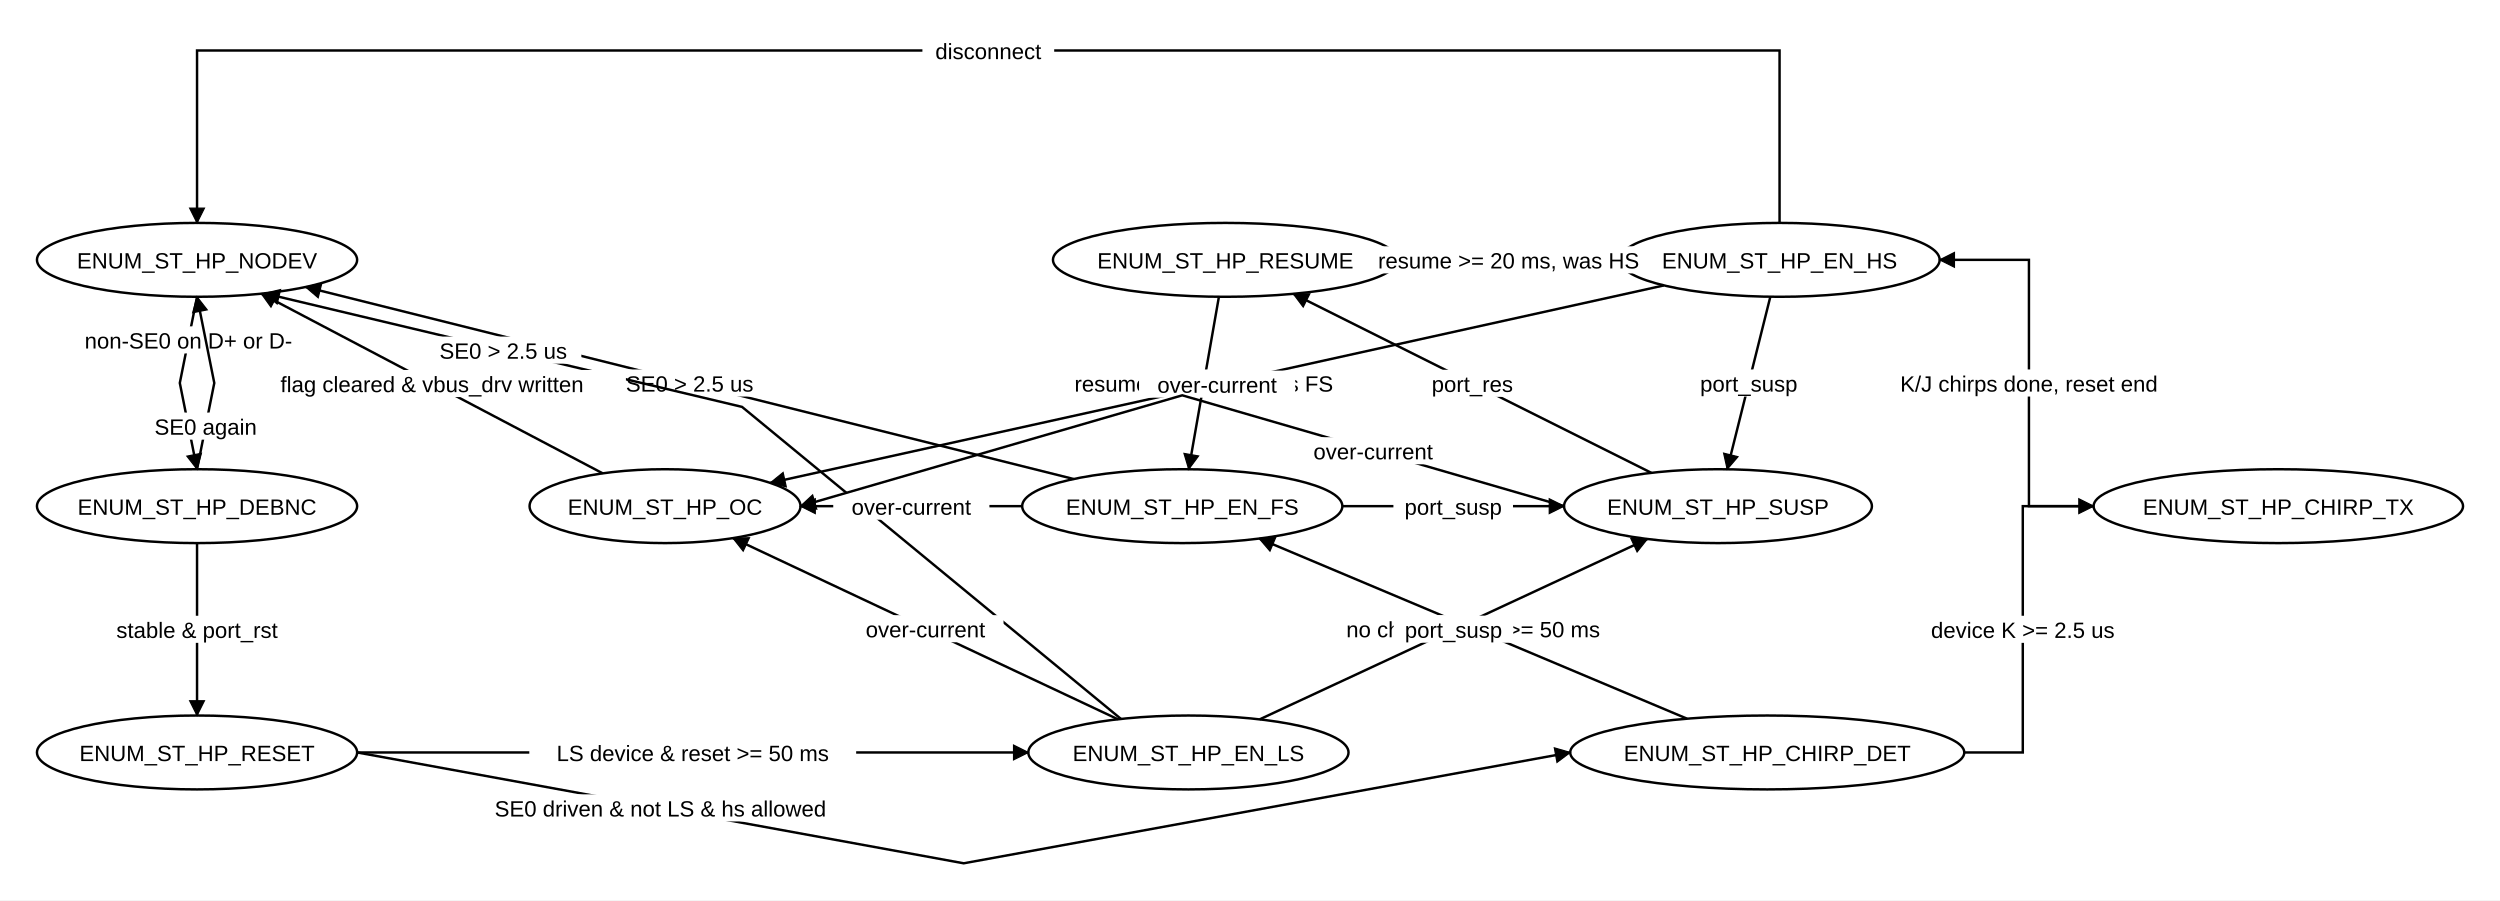
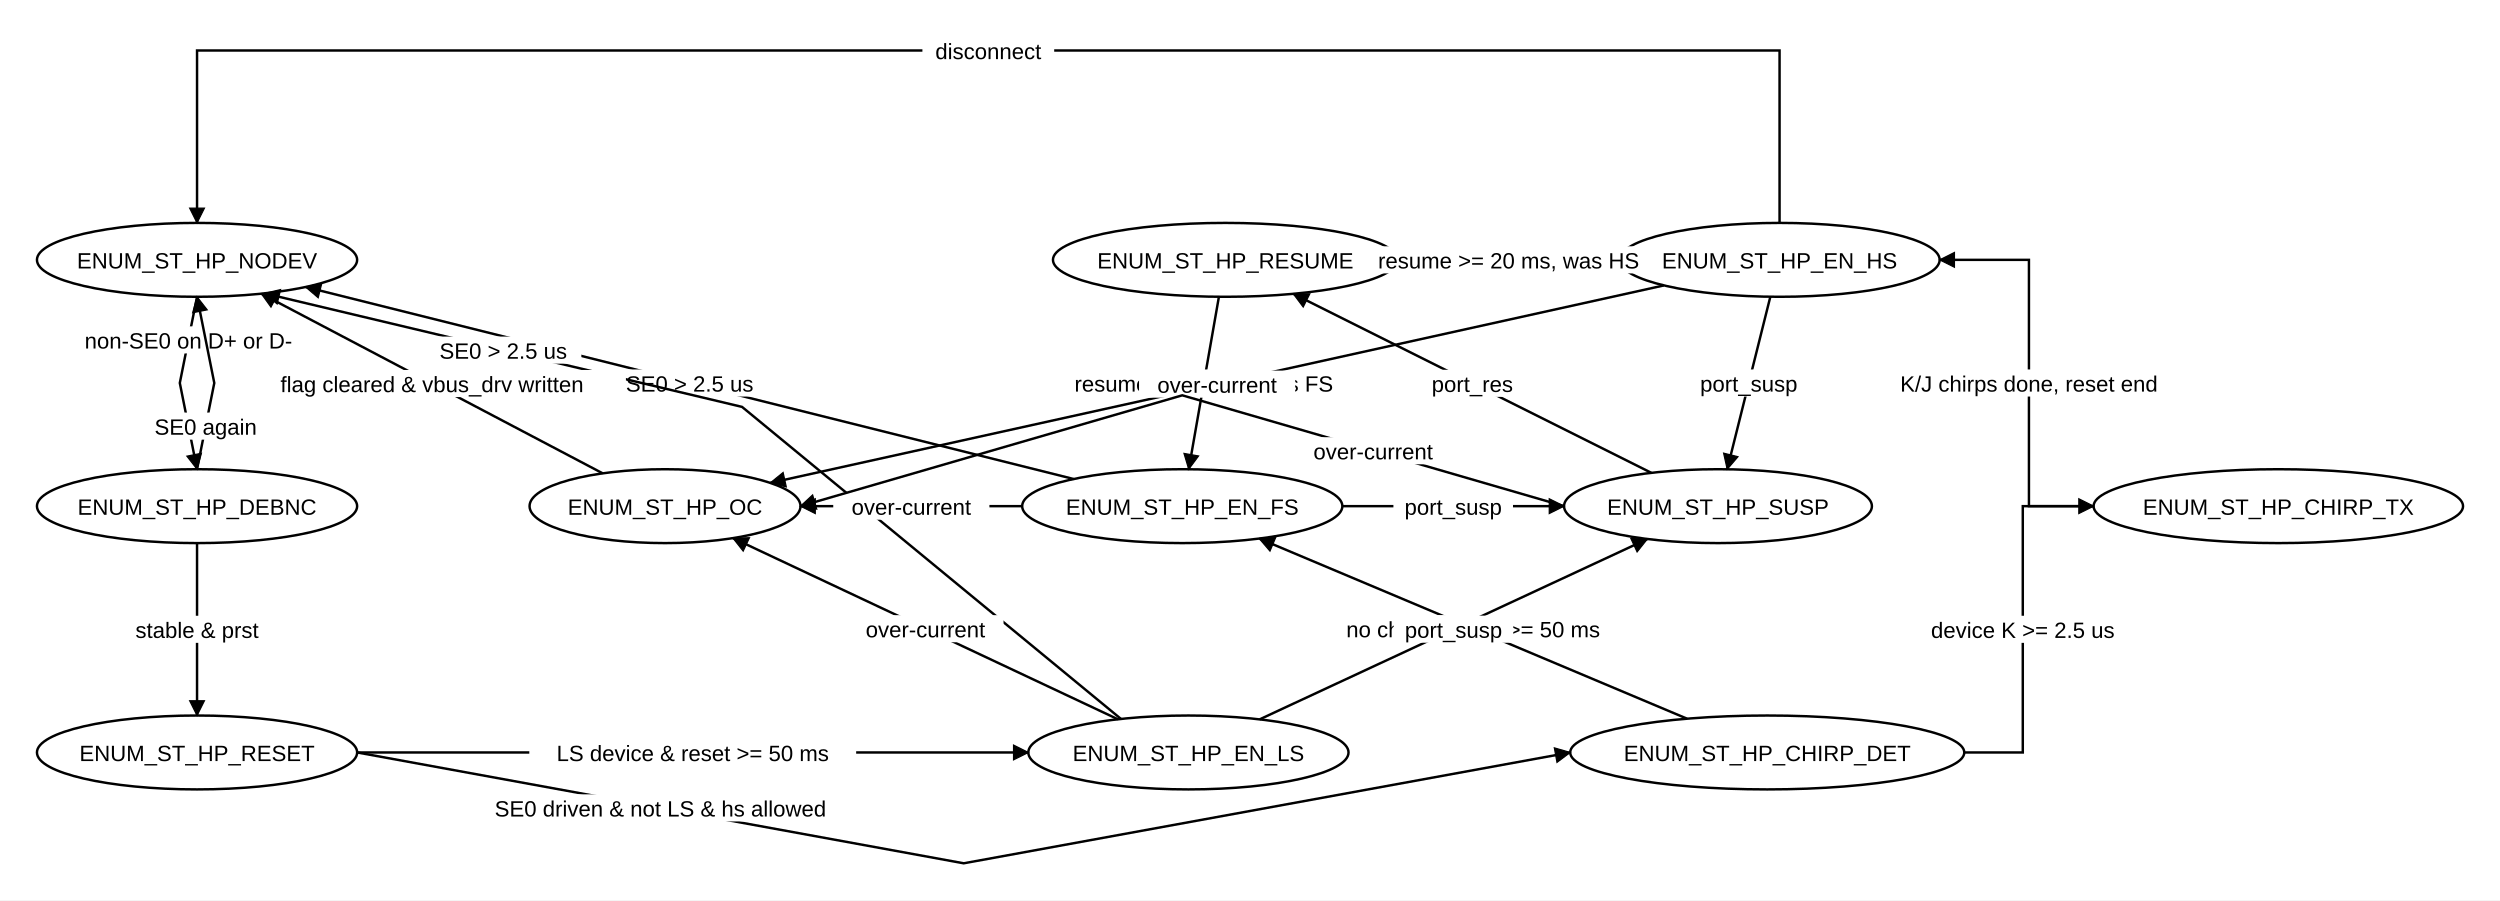
<svg xmlns="http://www.w3.org/2000/svg" width="2030" height="731" viewBox="10 -141 2030 731" font-family="Arial, Helvetica, sans-serif" font-size="18">
  <rect x="10" y="-141" width="2030" height="731" fill="#FFFFFF" />
  <ellipse cx="170" cy="70" rx="130" ry="30" fill="#FFFFFF" stroke="#000000" stroke-width="2" />
  <text x="170" y="77" text-anchor="middle">ENUM_ST_HP_NODEV</text>
  <ellipse cx="170" cy="270" rx="130" ry="30" fill="#FFFFFF" stroke="#000000" stroke-width="2" />
  <text x="170" y="277" text-anchor="middle">ENUM_ST_HP_DEBNC</text>
  <ellipse cx="170" cy="470" rx="130" ry="30" fill="#FFFFFF" stroke="#000000" stroke-width="2" />
  <text x="170" y="477" text-anchor="middle">ENUM_ST_HP_RESET</text>
  <ellipse cx="1445" cy="470" rx="160" ry="30" fill="#FFFFFF" stroke="#000000" stroke-width="2" />
  <text x="1445" y="477" text-anchor="middle">ENUM_ST_HP_CHIRP_DET</text>
  <ellipse cx="1860" cy="270" rx="150" ry="30" fill="#FFFFFF" stroke="#000000" stroke-width="2" />
  <text x="1860" y="277" text-anchor="middle">ENUM_ST_HP_CHIRP_TX</text>
  <ellipse cx="1455" cy="70" rx="130" ry="30" fill="#FFFFFF" stroke="#000000" stroke-width="2" />
  <text x="1455" y="77" text-anchor="middle">ENUM_ST_HP_EN_HS</text>
  <ellipse cx="970" cy="270" rx="130" ry="30" fill="#FFFFFF" stroke="#000000" stroke-width="2" />
  <text x="970" y="277" text-anchor="middle">ENUM_ST_HP_EN_FS</text>
  <ellipse cx="975" cy="470" rx="130" ry="30" fill="#FFFFFF" stroke="#000000" stroke-width="2" />
  <text x="975" y="477" text-anchor="middle">ENUM_ST_HP_EN_LS</text>
  <ellipse cx="1405" cy="270" rx="125" ry="30" fill="#FFFFFF" stroke="#000000" stroke-width="2" />
  <text x="1405" y="277" text-anchor="middle">ENUM_ST_HP_SUSP</text>
  <ellipse cx="1005" cy="70" rx="140" ry="30" fill="#FFFFFF" stroke="#000000" stroke-width="2" />
  <text x="1005" y="77" text-anchor="middle">ENUM_ST_HP_RESUME</text>
  <ellipse cx="550" cy="270" rx="110" ry="30" fill="#FFFFFF" stroke="#000000" stroke-width="2" />
  <text x="550" y="277" text-anchor="middle">ENUM_ST_HP_OC</text>
  <path d="M 170 100 L 156 170 L 170 240" fill="none" stroke="#000000" stroke-width="2.0" />
  <polygon points="170,240 161.763,229.41 173.53,227.056" fill="#000000" stroke="#000000" stroke-width="1" />
  <rect x="64.95" y="124" width="196.1" height="22" fill="#FFFFFF" stroke="none" />
  <text x="163" y="142" text-anchor="middle">non-SE0 on D+ or D-</text>
  <path d="M 170 240 L 184 170 L 170 100" fill="none" stroke="#000000" stroke-width="2.0" />
  <polygon points="170,100 178.237,110.59 166.47,112.944" fill="#000000" stroke="#000000" stroke-width="1" />
  <rect x="128.45" y="194" width="97.1" height="22" fill="#FFFFFF" stroke="none" />
  <text x="177" y="212" text-anchor="middle">SE0 again</text>
  <path d="M 170 300 L 170 440" fill="none" stroke="#000000" stroke-width="2.0" />
  <polygon points="170,440 164,428 176,428" fill="#000000" stroke="#000000" stroke-width="1" />
  <rect x="81.85" y="359" width="176.3" height="22" fill="#FFFFFF" stroke="none" />
-   <text x="170" y="377" text-anchor="middle">stable &amp; port_rst</text>
+   <text x="170" y="377" text-anchor="middle">stable &amp; prst</text>
  <path d="M 300 470 L 792.5 560 L 1285 470" fill="none" stroke="#000000" stroke-width="2.0" />
  <polygon points="1285,470 1274.27,478.059 1272.12,466.255" fill="#000000" stroke="#000000" stroke-width="1" />
  <rect x="383.85" y="504" width="324.8" height="22" fill="#FFFFFF" stroke="none" />
  <text x="546.25" y="522" text-anchor="middle">SE0 driven &amp; not LS &amp; hs allowed</text>
  <path d="M 300 470 L 845 470" fill="none" stroke="#000000" stroke-width="2.0" />
  <polygon points="845,470 833,476 833,464" fill="#000000" stroke="#000000" stroke-width="1" />
  <rect x="439.8" y="459" width="265.4" height="22" fill="#FFFFFF" stroke="none" />
  <text x="572.5" y="477" text-anchor="middle">LS device &amp; reset &gt;= 50 ms</text>
  <path d="M 1605 470 L 1652.5 470 L 1652.5 270 L 1710 270" fill="none" stroke="#000000" stroke-width="2.0" />
  <polygon points="1710,270 1698,276 1698,264" fill="#000000" stroke="#000000" stroke-width="1" />
  <rect x="1559.4" y="359" width="186.2" height="22" fill="#FFFFFF" stroke="none" />
  <text x="1652.5" y="377" text-anchor="middle">device K &gt;= 2.5 us</text>
  <path d="M 1379.91 442.594 L 1032.48 296.308" fill="none" stroke="#000000" stroke-width="2.0" />
  <polygon points="1032.48,296.308 1045.87,295.435 1041.21,306.494" fill="#000000" stroke="#000000" stroke-width="1" />
  <rect x="1078.45" y="358.451" width="255.5" height="22" fill="#FFFFFF" stroke="none" />
  <text x="1206.2" y="376.451" text-anchor="middle">no chirp &amp; reset &gt;= 50 ms</text>
  <path d="M 1710 270 L 1657.5 270 L 1657.5 70 L 1585 70" fill="none" stroke="#000000" stroke-width="2.0" />
  <polygon points="1585,70 1597,64 1597,76" fill="#000000" stroke="#000000" stroke-width="1" />
  <rect x="1524.8" y="159" width="265.4" height="22" fill="#FFFFFF" stroke="none" />
  <text x="1657.5" y="177" text-anchor="middle">K/J chirps done, reset end</text>
  <path d="M 1447.51 99.95 L 1412.49 240.054" fill="none" stroke="#000000" stroke-width="2.0" />
  <polygon points="1412.49,240.054 1409.58,226.957 1421.22,229.867" fill="#000000" stroke="#000000" stroke-width="1" />
  <rect x="1381.45" y="159.002" width="97.1" height="22" fill="#FFFFFF" stroke="none" />
  <text x="1430" y="177.002" text-anchor="middle">port_susp</text>
  <path d="M 1100 270 L 1280 270" fill="none" stroke="#000000" stroke-width="2.0" />
  <polygon points="1280,270 1268,276 1268,264" fill="#000000" stroke="#000000" stroke-width="1" />
  <rect x="1141.45" y="259" width="97.1" height="22" fill="#FFFFFF" stroke="none" />
  <text x="1190" y="277" text-anchor="middle">port_susp</text>
  <path d="M 1032.78 443.126 L 1347.68 296.66" fill="none" stroke="#000000" stroke-width="2.0" />
  <polygon points="1347.68,296.66 1339.33,307.161 1334.27,296.28" fill="#000000" stroke="#000000" stroke-width="1" />
  <rect x="1141.68" y="358.893" width="97.1" height="22" fill="#FFFFFF" stroke="none" />
  <text x="1190.23" y="376.893" text-anchor="middle">port_susp</text>
  <path d="M 1350.91 242.954 L 1060.15 97.574" fill="none" stroke="#000000" stroke-width="2.0" />
  <polygon points="1060.15,97.574 1073.57,97.574 1068.2,108.308" fill="#000000" stroke="#000000" stroke-width="1" />
  <rect x="1161.93" y="159.264" width="87.2" height="22" fill="#FFFFFF" stroke="none" />
  <text x="1205.53" y="177.264" text-anchor="middle">port_res</text>
  <path d="M 1145 70 L 1325 70" fill="none" stroke="#000000" stroke-width="2.0" />
  <polygon points="1325,70 1313,76 1313,64" fill="#000000" stroke="#000000" stroke-width="1" />
  <rect x="1117.15" y="59" width="235.7" height="22" fill="#FFFFFF" stroke="none" />
  <text x="1235" y="77" text-anchor="middle">resume &gt;= 20 ms, was HS</text>
  <path d="M 999.754 99.979 L 975.246 240.024" fill="none" stroke="#000000" stroke-width="2.0" />
  <polygon points="975.246,240.024 971.404,227.169 983.225,229.238" fill="#000000" stroke="#000000" stroke-width="1" />
  <rect x="869.65" y="159.001" width="235.7" height="22" fill="#FFFFFF" stroke="none" />
  <text x="987.5" y="177.001" text-anchor="middle">resume &gt;= 20 ms, was FS</text>
  <path d="M 1455 40 L 1455 -100 L 170 -100 L 170 40" fill="none" stroke="#000000" stroke-width="2.0" />
  <polygon points="170,40 164,28 176,28" fill="#000000" stroke="#000000" stroke-width="1" />
  <rect x="759" y="-111" width="107" height="22" fill="#FFFFFF" stroke="none" />
  <text x="812.5" y="-93" text-anchor="middle">disconnect</text>
  <path d="M 881.824 247.956 L 258.176 92.044" fill="none" stroke="#000000" stroke-width="2.0" />
  <polygon points="258.176,92.044 271.273,89.134 268.362,100.775" fill="#000000" stroke="#000000" stroke-width="1" />
  <rect x="506.6" y="159" width="126.8" height="22" fill="#FFFFFF" stroke="none" />
  <text x="570" y="177" text-anchor="middle">SE0 &gt; 2.5 us</text>
  <path d="M 920.242 442.791 L 612.549 189.402 L 224.758 97.209" fill="none" stroke="#000000" stroke-width="2.0" />
  <polygon points="224.758,97.209 237.82,94.147 235.045,105.822" fill="#000000" stroke="#000000" stroke-width="1" />
  <rect x="355.254" y="132.305" width="126.8" height="22" fill="#FFFFFF" stroke="none" />
  <text x="418.654" y="150.305" text-anchor="middle">SE0 &gt; 2.5 us</text>
  <path d="M 1361.11 90.749 L 635.464 251.113" fill="none" stroke="#000000" stroke-width="2.0" />
  <polygon points="635.464,251.113 645.887,242.665 648.476,254.382" fill="#000000" stroke="#000000" stroke-width="1" />
  <rect x="934.887" y="159.931" width="126.8" height="22" fill="#FFFFFF" stroke="none" />
  <text x="998.287" y="177.931" text-anchor="middle">over-current</text>
  <path d="M 840 270 L 660 270" fill="none" stroke="#000000" stroke-width="2.0" />
  <polygon points="660,270 672,264 672,276" fill="#000000" stroke="#000000" stroke-width="1" />
  <rect x="686.6" y="259" width="126.8" height="22" fill="#FFFFFF" stroke="none" />
  <text x="750" y="277" text-anchor="middle">over-current</text>
  <path d="M 917.762 443.064 L 605.157 295.956" fill="none" stroke="#000000" stroke-width="2.0" />
  <polygon points="605.157,295.956 618.57,295.637 613.46,306.494" fill="#000000" stroke="#000000" stroke-width="1" />
  <rect x="698.059" y="358.51" width="126.8" height="22" fill="#FFFFFF" stroke="none" />
  <text x="761.459" y="376.51" text-anchor="middle">over-current</text>
  <path d="M 1280 270 L 970 180 L 660 270" fill="none" stroke="#000000" stroke-width="2.0" />
  <polygon points="660,270 669.851,260.892 673.197,272.416" fill="#000000" stroke="#000000" stroke-width="1" />
  <rect x="1061.6" y="214" width="126.8" height="22" fill="#FFFFFF" stroke="none" />
  <text x="1125" y="232" text-anchor="middle">over-current</text>
  <path d="M 499.391 243.364 L 222.203 97.475" fill="none" stroke="#000000" stroke-width="2.0" />
  <polygon points="222.203,97.475 235.616,97.754 230.028,108.373" fill="#000000" stroke="#000000" stroke-width="1" />
  <rect x="203.347" y="159.419" width="314.9" height="22" fill="#FFFFFF" stroke="none" />
  <text x="360.797" y="177.419" text-anchor="middle">flag cleared &amp; vbus_drv written</text>
</svg>
